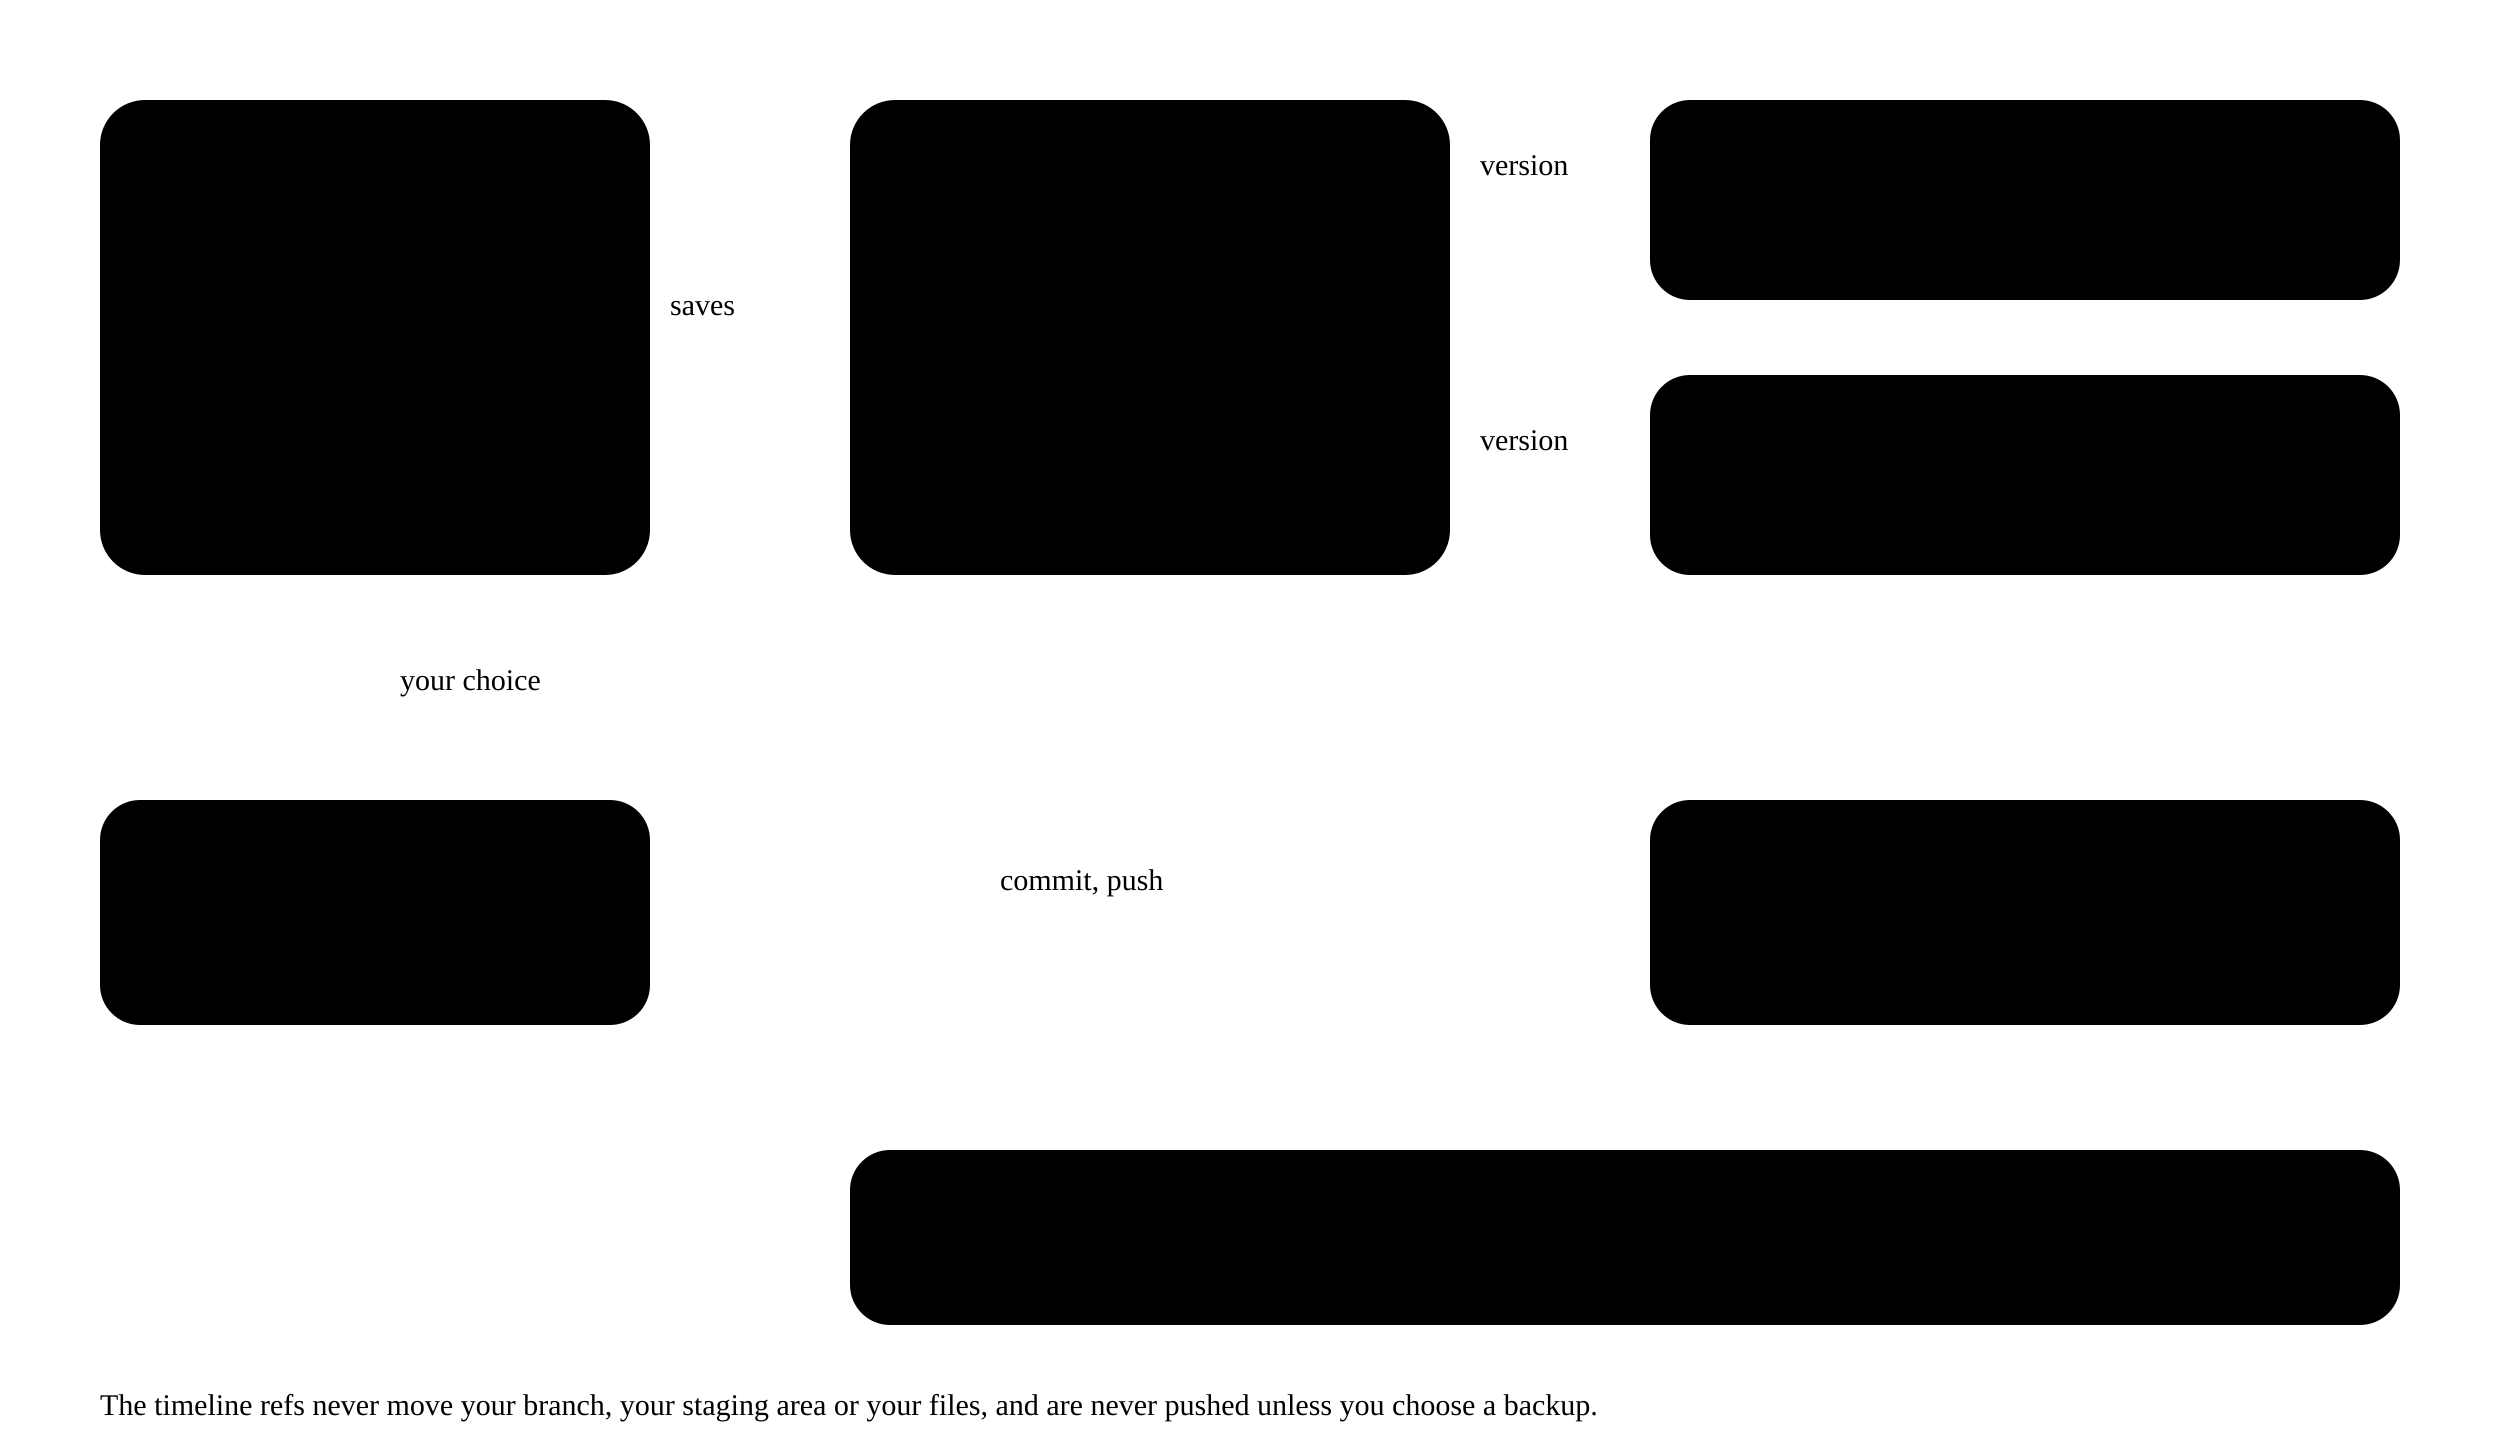
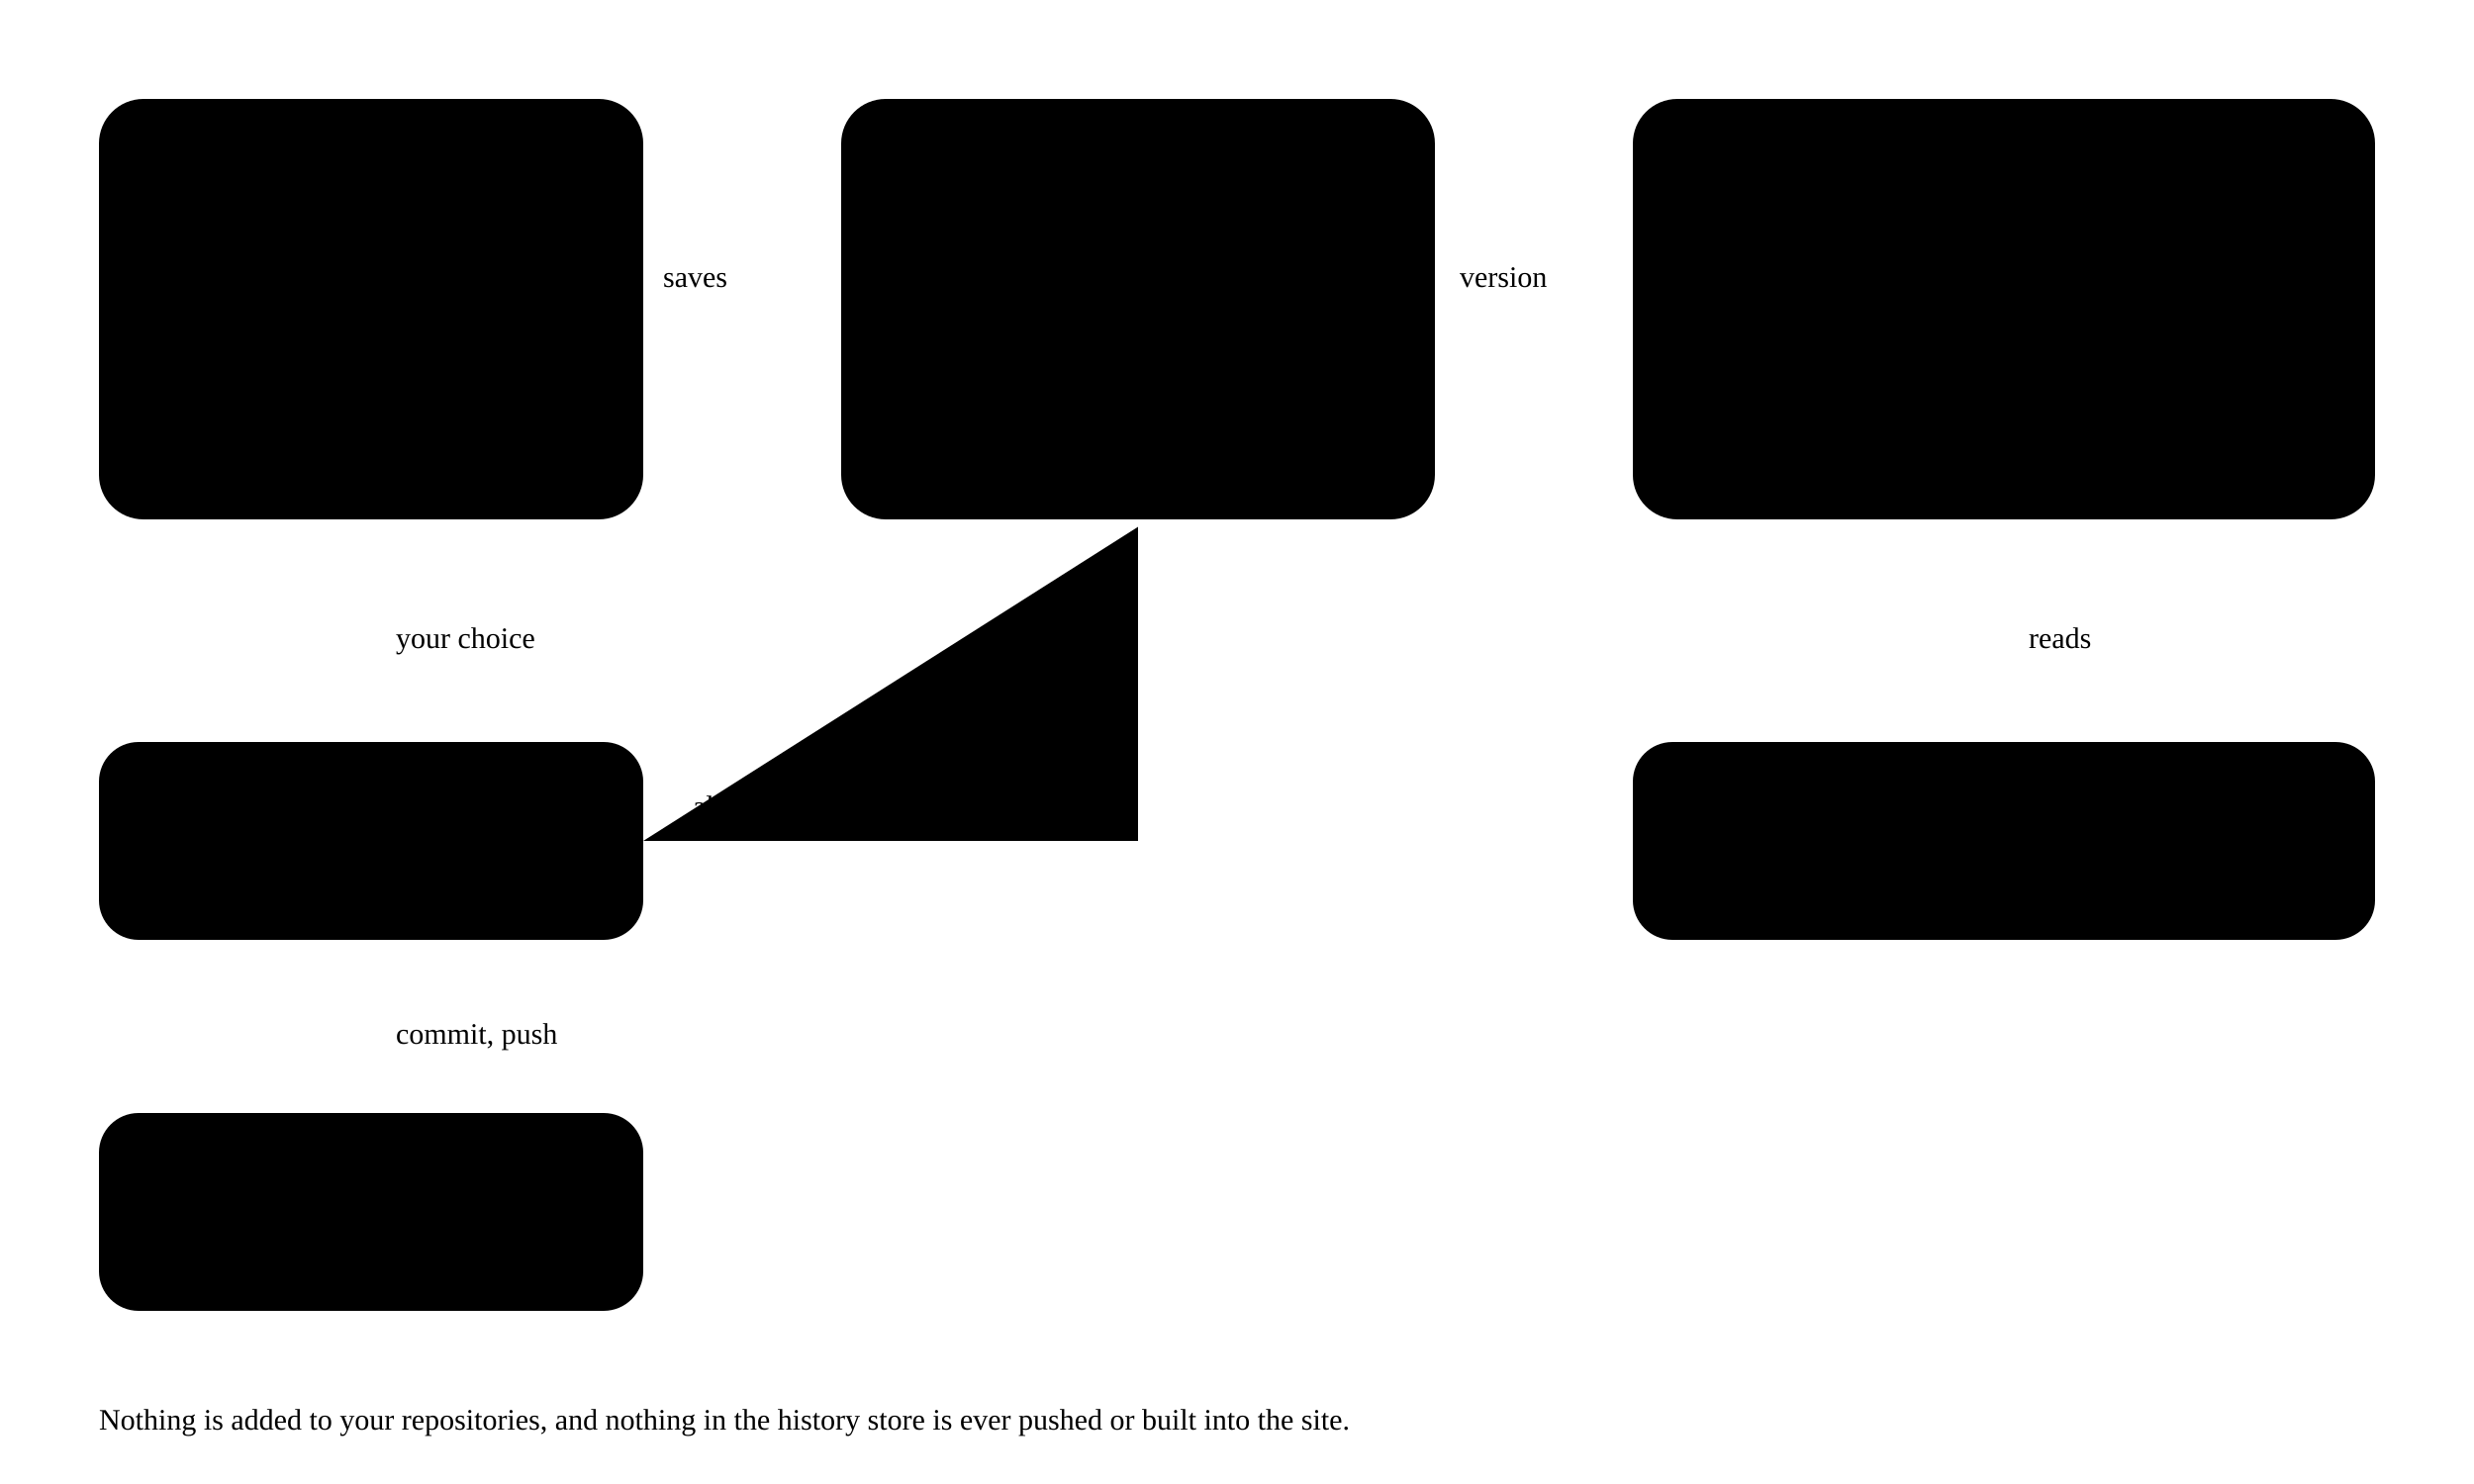
- <svg xmlns="http://www.w3.org/2000/svg" viewBox="0 0 1000 580">
+ <svg xmlns="http://www.w3.org/2000/svg" viewBox="0 0 1000 600">
  <g id="saves">
-     <rect class="src" x="40" y="40" width="220" height="190" rx="18" />
+     <rect class="src" x="40" y="40" width="220" height="170" rx="18" />
    <text class="name" x="60" y="72">Edit mode saves</text>
    <text class="note" x="60" y="94">every edit, to disk</text>
-     <text class="line" x="60" y="132">content/</text>
-     <text class="line" x="60" y="160">private-pages/</text>
+     <text class="line" x="60" y="140">content/</text>
+     <text class="line" x="60" y="168">private-pages/</text>
  </g>
  <g id="policy">
-     <rect class="gate" x="340" y="40" width="240" height="190" rx="18" />
+     <rect class="gate" x="340" y="40" width="240" height="170" rx="18" />
    <text class="name" x="360" y="72">Checkpoint policy</text>
    <text class="note" x="360" y="94">quiet, size, events</text>
    <text class="line" x="360" y="132">Skips no-op changes</text>
    <text class="line" x="360" y="160">One per 5 minutes at most</text>
    <text class="line" x="360" y="188">Always before AI, restore</text>
  </g>
-   <g id="refs">
-     <rect class="box" x="660" y="40" width="300" height="80" rx="16" />
-     <text class="name" x="680" y="70">Public repository</text>
-     <text class="code" x="680" y="94">refs/atiya/timeline</text>
-     <rect class="box" x="660" y="150" width="300" height="80" rx="16" />
-     <text class="name" x="680" y="180">Private repository</text>
-     <text class="code" x="680" y="204">refs/atiya/timeline</text>
+   <g id="store">
+     <rect class="box" x="660" y="40" width="300" height="170" rx="18" />
+     <text class="name" x="680" y="72">History store</text>
+     <text class="note" x="680" y="94">on this computer only</text>
+     <text class="line" x="680" y="132">A git repository of its own</text>
+     <text class="line" x="680" y="160">One line per article</text>
+     <text class="line" x="680" y="188">Outside the site's folder</text>
+   </g>
+   <g id="timeline">
+     <rect class="out" x="660" y="300" width="300" height="80" rx="16" />
+     <text class="out-name" x="680" y="332">Timeline</text>
+     <text class="out-note" x="680" y="354">an article's versions, by its ID</text>
  </g>
  <g id="remote">
-     <rect class="box" x="40" y="320" width="220" height="90" rx="16" />
-     <text class="name" x="60" y="352">Save to remote</text>
-     <text class="note" x="60" y="374">as now, when you choose</text>
-     <rect class="box" x="660" y="320" width="300" height="90" rx="16" />
-     <text class="name" x="680" y="352">Your branch</text>
-     <text class="note" x="680" y="374">commits, pushed: also versions</text>
+     <rect class="box" x="40" y="300" width="220" height="80" rx="16" />
+     <text class="name" x="60" y="332">Save to remote</text>
+     <text class="note" x="60" y="354">when you choose, as now</text>
+     <rect class="box" x="40" y="450" width="220" height="80" rx="16" />
+     <text class="name" x="60" y="482">Your repositories</text>
+     <text class="note" x="60" y="504">only your own commits</text>
  </g>
-   <g id="timeline">
-     <rect class="out" x="340" y="460" width="620" height="70" rx="16" />
-     <text class="out-name" x="360" y="490">Timeline</text>
-     <text class="out-note" x="360" y="512">an article's versions from the refs and the branch, by its ID</text>
-   </g>
-   <text class="label" x="268" y="126">saves</text>
-   <text class="label" x="592" y="70">version</text>
-   <text class="label" x="592" y="180">version</text>
-   <text class="label" x="160" y="276">your choice</text>
-   <text class="label" x="400" y="356">commit, push</text>
-   <text class="label" x="40" y="566">The timeline refs never move your branch, your staging area or your files, and are never pushed unless you choose a backup.</text>
-   <path class="arrow" d="M260 135 H337" />
-   <path class="arrow" d="M580 80 H657" />
-   <path class="arrow" d="M580 190 H657" />
-   <path class="arrow" d="M150 230 V317" />
-   <path class="arrow" d="M260 365 H657" />
-   <path class="arrow" d="M810 410 V457" />
+   <text class="label" x="268" y="116">saves</text>
+   <text class="label" x="590" y="116">version</text>
+   <text class="label" x="820" y="262">reads</text>
+   <text class="label" x="160" y="262">your choice</text>
+   <text class="label" x="160" y="422">commit, push</text>
+   <text class="label" x="280" y="330">also keeps a version</text>
+   <text class="label" x="40" y="578">Nothing is added to your repositories, and nothing in the history store is ever pushed or built into the site.</text>
+   <path class="arrow" d="M260 125 H337" />
+   <path class="arrow" d="M580 125 H657" />
+   <path class="arrow" d="M810 210 V297" />
+   <path class="arrow" d="M150 210 V297" />
+   <path class="arrow" d="M150 380 V447" />
+   <path class="dashed" d="M260 340 H460 V213" />
</svg>
